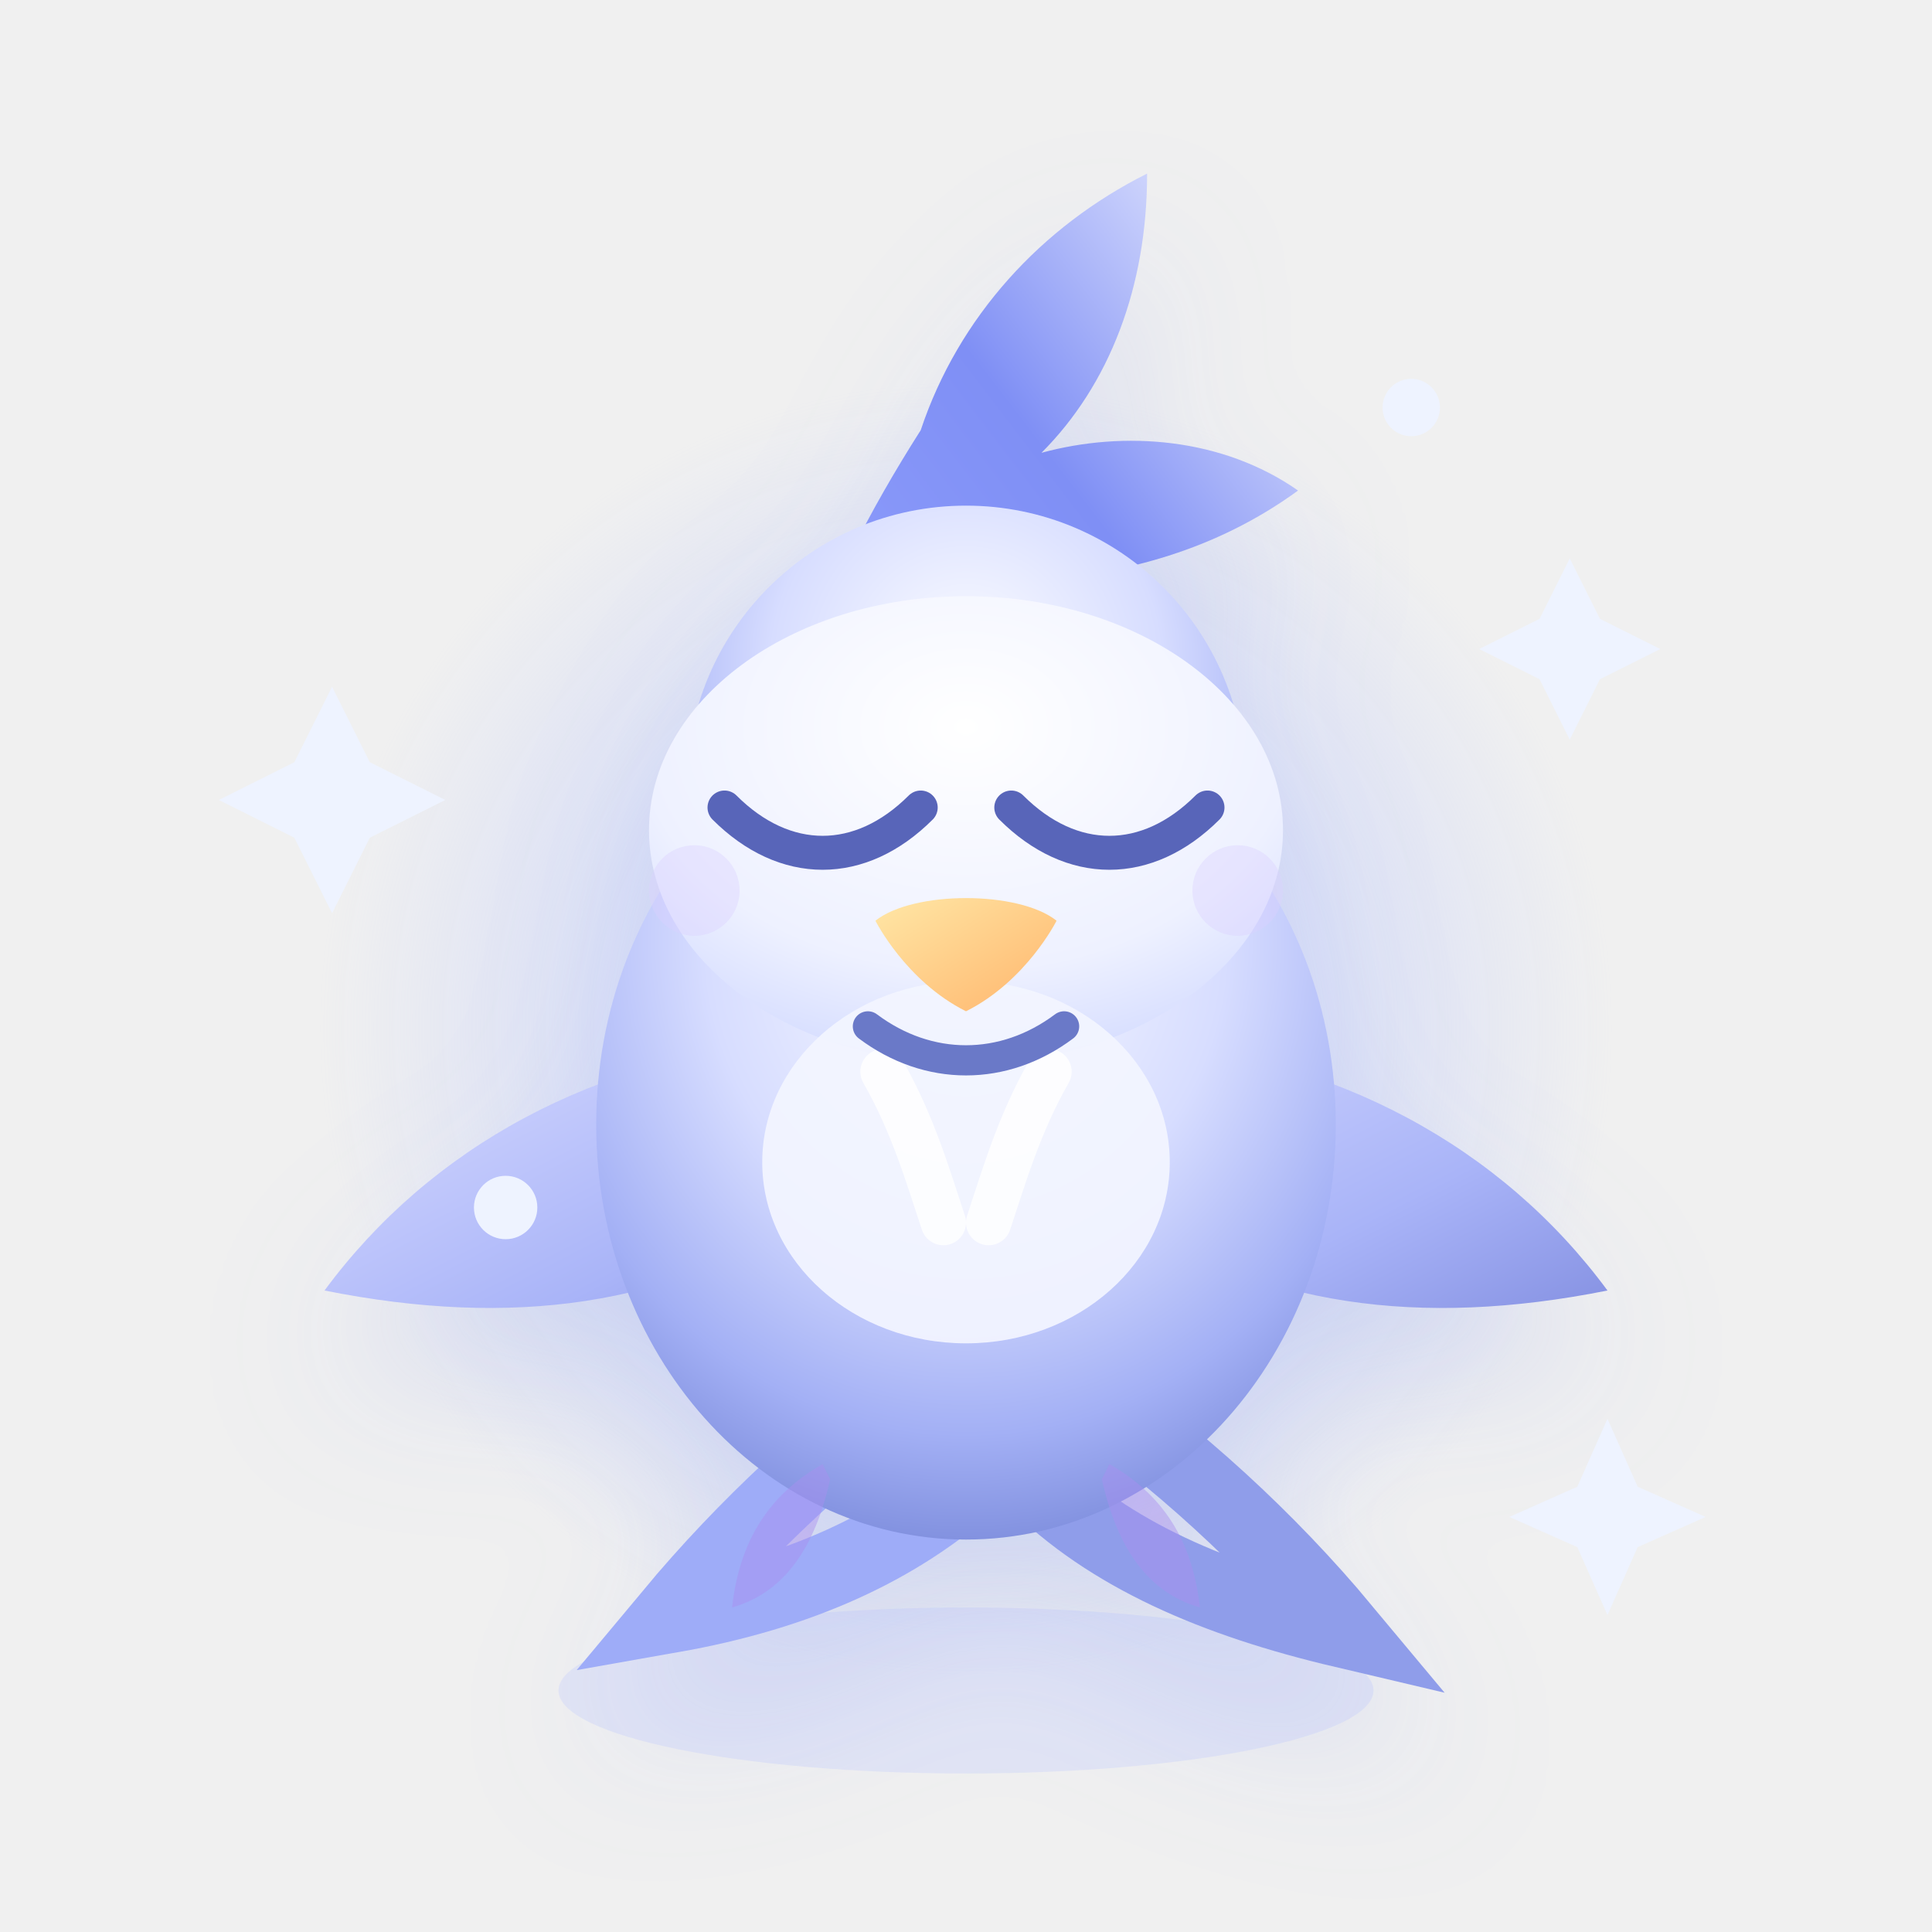
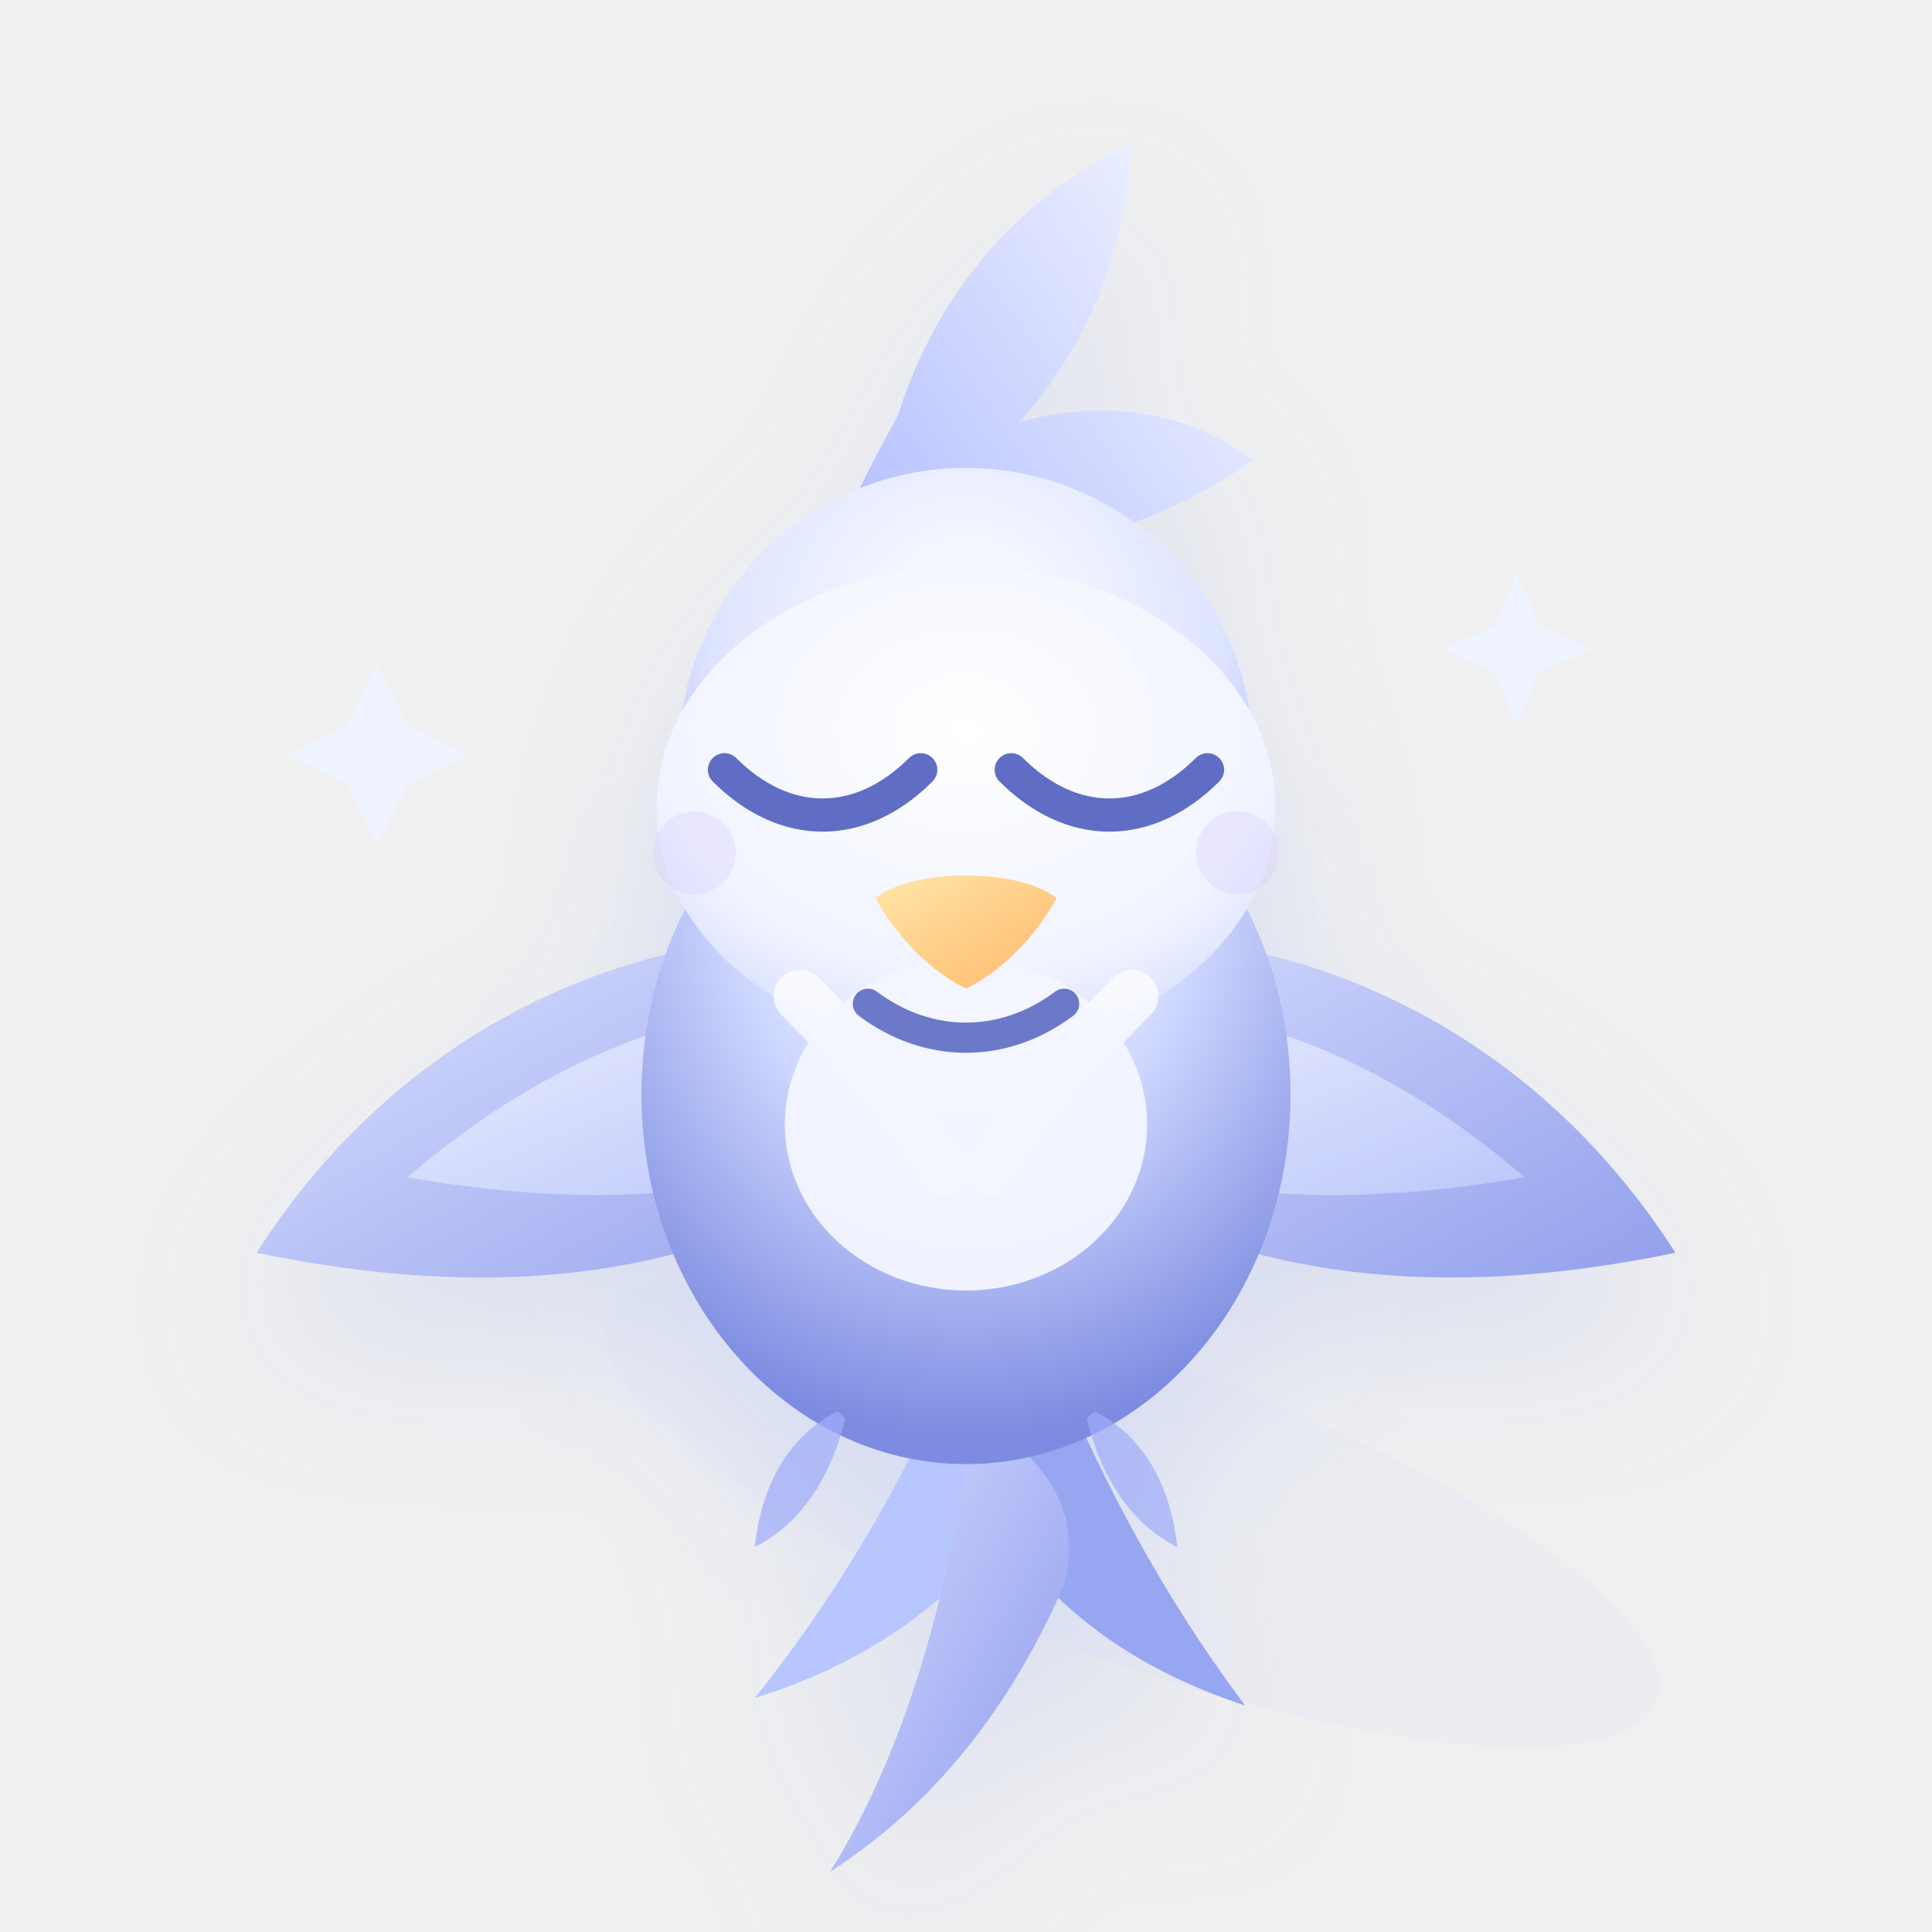
<svg xmlns="http://www.w3.org/2000/svg" width="256" height="256" viewBox="0 0 256 256" role="img" aria-label="Uyuyan Anka maskotu">
  <defs>
-     <radialGradient id="sleepAura" cx="50%" cy="48%" r="46%">
-       <stop offset="0%" stop-color="#f0f4ff" stop-opacity="0.96" />
-       <stop offset="58%" stop-color="#b8c6ff" stop-opacity="0.36" />
-       <stop offset="100%" stop-color="#b8c6ff" stop-opacity="0" />
+     <radialGradient id="sleepAura" cx="50%" cy="52%" r="42%">
+       <stop offset="0%" stop-color="#eef3ff" stop-opacity="0.38" />
+       <stop offset="62%" stop-color="#c7d2ff" stop-opacity="0.1" />
+       <stop offset="100%" stop-color="#c7d2ff" stop-opacity="0" />
    </radialGradient>
-     <radialGradient id="sleepBody" cx="50%" cy="28%" r="76%">
+     <radialGradient id="sleepHead" cx="50%" cy="28%" r="72%">
+       <stop offset="0%" stop-color="#ffffff" />
+       <stop offset="62%" stop-color="#dde4ff" />
+       <stop offset="100%" stop-color="#a4b1f4" />
+     </radialGradient>
+     <radialGradient id="sleepBody" cx="50%" cy="22%" r="74%">
      <stop offset="0%" stop-color="#fbfcff" />
-       <stop offset="46%" stop-color="#d7ddff" />
-       <stop offset="78%" stop-color="#a3b0f5" />
-       <stop offset="100%" stop-color="#7888d9" />
+       <stop offset="48%" stop-color="#cfd8ff" />
+       <stop offset="100%" stop-color="#7d8ce1" />
    </radialGradient>
-     <radialGradient id="sleepFace" cx="50%" cy="28%" r="72%">
+     <radialGradient id="sleepFace" cx="50%" cy="34%" r="70%">
      <stop offset="0%" stop-color="#ffffff" />
-       <stop offset="72%" stop-color="#eef1ff" />
-       <stop offset="100%" stop-color="#d7deff" />
+       <stop offset="72%" stop-color="#f1f4ff" />
+       <stop offset="100%" stop-color="#d5dcff" />
    </radialGradient>
-     <linearGradient id="sleepWingOuter" x1="0%" y1="0%" x2="100%" y2="100%">
-       <stop offset="0%" stop-color="#d9dcff" />
-       <stop offset="58%" stop-color="#a9b4f8" />
-       <stop offset="100%" stop-color="#7b87dc" />
+     <linearGradient id="sleepWing" x1="0%" y1="0%" x2="100%" y2="100%">
+       <stop offset="0%" stop-color="#dce2ff" />
+       <stop offset="100%" stop-color="#8a98ea" />
+     </linearGradient>
+     <linearGradient id="sleepWingInner" x1="0%" y1="0%" x2="100%" y2="100%">
+       <stop offset="0%" stop-color="#f2f4ff" />
+       <stop offset="100%" stop-color="#c2cdfd" />
    </linearGradient>
    <linearGradient id="sleepCrest" x1="0%" y1="100%" x2="100%" y2="0%">
-       <stop offset="0%" stop-color="#95a4ff" />
-       <stop offset="55%" stop-color="#7f8ff5" />
-       <stop offset="100%" stop-color="#f2f4ff" />
+       <stop offset="0%" stop-color="#9ba9ff" />
+       <stop offset="100%" stop-color="#f7f9ff" />
+     </linearGradient>
+     <linearGradient id="sleepTail" x1="0%" y1="0%" x2="100%" y2="100%">
+       <stop offset="0%" stop-color="#d8deff" />
+       <stop offset="100%" stop-color="#8d9aed" />
    </linearGradient>
    <linearGradient id="sleepBeak" x1="0%" y1="0%" x2="100%" y2="100%">
-       <stop offset="0%" stop-color="#ffe7a6" />
-       <stop offset="100%" stop-color="#ffb56c" />
+       <stop offset="0%" stop-color="#ffe7a9" />
+       <stop offset="100%" stop-color="#ffb76a" />
    </linearGradient>
    <filter id="sleepShadow" x="-40%" y="-40%" width="180%" height="180%">
-       <feDropShadow dx="0" dy="10" stdDeviation="10" flood-color="#8da0f0" flood-opacity="0.24" />
+       <feDropShadow dx="0" dy="10" stdDeviation="10" flood-color="#95a7f2" flood-opacity="0.2" />
    </filter>
    <style>
      .sleep-float {
        transform-origin: 128px 136px;
-         animation: sleepFloat 6.4s ease-in-out infinite;
+         animation: sleepFloat 6.6s ease-in-out infinite;
      }
-       .sleep-wing-left,
-       .sleep-wing-right {
-         transform-box: fill-box;
-         animation: sleepWing 5.2s ease-in-out infinite;
-       }
-       .sleep-wing-left { transform-origin: right center; }
-       .sleep-wing-right {
-         transform-origin: left center;
-         animation-name: sleepWingRight;
+       .sleep-glow {
+         transform-origin: 128px 144px;
+         animation: sleepGlow 5.2s ease-in-out infinite;
      }
      .sleep-star {
        animation: sleepStar 4.8s ease-in-out infinite;
        transform-origin: center;
      }
-       .sleep-star.delay { animation-delay: 1.4s; }
-       .sleep-star.delay2 { animation-delay: 2.4s; }
-       .sleep-glow {
-         transform-origin: 128px 136px;
-         animation: sleepGlow 4.8s ease-in-out infinite;
-       }
+       .sleep-star.delay { animation-delay: 1.5s; }
      @keyframes sleepFloat {
        0%, 100% { transform: translateY(0px); }
        50% { transform: translateY(-6px); }
      }
-       @keyframes sleepWing {
-         0%, 100% { transform: rotate(0deg); }
-         50% { transform: rotate(-4deg); }
-       }
-       @keyframes sleepWingRight {
-         0%, 100% { transform: rotate(0deg); }
-         50% { transform: rotate(4deg); }
-       }
      @keyframes sleepGlow {
-         0%, 100% { opacity: 0.34; transform: scale(0.97); }
-         50% { opacity: 0.82; transform: scale(1.04); }
+         0%, 100% { opacity: 0.28; transform: scale(0.98); }
+         50% { opacity: 0.7; transform: scale(1.04); }
      }
      @keyframes sleepStar {
-         0%, 100% { opacity: 0.24; transform: scale(0.82); }
-         50% { opacity: 1; transform: scale(1.06); }
+         0%, 100% { opacity: 0.2; transform: scale(0.84); }
+         50% { opacity: 0.86; transform: scale(1.02); }
      }
    </style>
  </defs>
-   <circle class="sleep-glow" cx="128" cy="140" r="92" fill="url(#sleepAura)" />
-   <ellipse cx="128" cy="224" rx="54" ry="11" fill="#bcc7ff" opacity="0.28" />
+   <circle class="sleep-glow" cx="128" cy="148" r="84" fill="url(#sleepAura)" />
+   <ellipse cx="150" cy="200" rx="74" ry="20" fill="#cad5ff" opacity="0.1" transform="rotate(20 150 200)" />
  <g class="sleep-float" filter="url(#sleepShadow)">
-     <path d="M122 57c5-15 16-27 30-34 0 15-5 28-14 37 11-3 24-2 34 5-11 8-23 11-35 12 13 4 22 12 28 24-16 0-29-5-40-17-1 10-8 20-21 29-2-16 4-34 18-56z" fill="url(#sleepCrest)" />
-     <g class="sleep-wing-left">
-       <path d="M105 138c-26 2-48 14-62 33 25 5 46 2 64-10 4 9 11 16 20 21 2-24-2-41-22-44z" fill="url(#sleepWingOuter)" />
-     </g>
-     <g class="sleep-wing-right">
-       <path d="M151 138c26 2 48 14 62 33-25 5-46 2-64-10-4 9-11 16-20 21-2-24 2-41 22-44z" fill="url(#sleepWingOuter)" />
-     </g>
-     <path d="M122 183c-12 9-23 19-33 31 17-3 30-9 40-18" fill="none" stroke="#9eacf8" stroke-linecap="round" stroke-width="10" />
-     <path d="M143 184c13 9 25 20 35 32-17-4-31-10-41-20" fill="none" stroke="#8f9dea" stroke-linecap="round" stroke-width="10" />
-     <ellipse cx="128" cy="149" rx="49" ry="55" fill="url(#sleepBody)" />
-     <circle cx="128" cy="104" r="37" fill="url(#sleepBody)" />
-     <ellipse cx="128" cy="110" rx="42" ry="31" fill="url(#sleepFace)" />
-     <ellipse cx="128" cy="154" rx="27" ry="24" fill="#f3f5ff" opacity="0.92" />
-     <path d="M117 142c4 7 6 14 8 20" fill="none" stroke="#ffffff" stroke-linecap="round" stroke-width="6" opacity="0.82" />
-     <path d="M139 142c-4 7-6 14-8 20" fill="none" stroke="#ffffff" stroke-linecap="round" stroke-width="6" opacity="0.82" />
-     <path d="M96 107c8 8 18 8 26 0" fill="none" stroke="#5965b9" stroke-linecap="round" stroke-width="4.5" />
-     <path d="M134 107c8 8 18 8 26 0" fill="none" stroke="#5965b9" stroke-linecap="round" stroke-width="4.5" />
-     <circle cx="92" cy="118" r="6" fill="#d9cfff" opacity="0.38" />
-     <circle cx="164" cy="118" r="6" fill="#d9cfff" opacity="0.38" />
-     <path d="M116 122c5-4 19-4 24 0 0 0-4 8-12 12-8-4-12-12-12-12z" fill="url(#sleepBeak)" />
-     <path d="M115 136c8 6 18 6 26 0" fill="none" stroke="#6b79c8" stroke-linecap="round" stroke-width="4" />
-     <g fill="#a88ef0" opacity="0.45">
-       <path d="M110 196c-2 9-6 15-13 17 1-9 5-15 12-19" />
-       <path d="M146 196c2 9 6 15 13 17-1-9-5-15-12-19" />
+     <path d="M119 55c5-16 16-29 31-36-1 15-6 27-15 37 10-3 22-2 31 5-10 7-21 11-33 12 13 4 22 11 28 22-15 0-28-5-38-16-2 10-8 20-19 29-2-17 4-33 15-53z" fill="url(#sleepCrest)" />
+     <path d="M104 124c-29 2-54 17-70 42 29 6 54 4 76-8 5 10 12 17 22 21 1-27-4-46-28-55z" fill="url(#sleepWing)" />
+     <path d="M107 133c-20 1-38 10-53 23 23 4 43 3 59-4" fill="url(#sleepWingInner)" opacity="0.82" />
+     <path d="M152 124c29 2 54 17 70 42-29 6-54 4-76-8-5 10-12 17-22 21-1-27 4-46 28-55z" fill="url(#sleepWing)" />
+     <path d="M149 133c20 1 38 10 53 23-23 4-43 3-59-4" fill="url(#sleepWingInner)" opacity="0.82" />
+     <path d="M128 177c-7 17-16 33-28 48 13-4 24-11 32-21 3-8 2-15-4-27z" fill="#b8c6ff" />
+     <path d="M138 177c7 17 15 33 27 49-12-4-22-10-30-20-3-8-2-15 3-29z" fill="#97a6f1" />
+     <path d="M129 187c-3 24-9 45-19 61 14-9 24-22 31-38 2-8 0-15-12-23z" fill="url(#sleepTail)" />
+     <ellipse cx="128" cy="145" rx="43" ry="49" fill="url(#sleepBody)" />
+     <circle cx="128" cy="100" r="38" fill="url(#sleepHead)" />
+     <ellipse cx="128" cy="107" rx="41" ry="32" fill="url(#sleepFace)" />
+     <path d="M106 132c7 7 14 15 19 23" fill="none" stroke="#ffffff" stroke-linecap="round" stroke-width="7" opacity="0.75" />
+     <path d="M150 132c-7 7-14 15-19 23" fill="none" stroke="#ffffff" stroke-linecap="round" stroke-width="7" opacity="0.75" />
+     <ellipse cx="128" cy="149" rx="24" ry="22" fill="#f4f6ff" opacity="0.94" />
+     <path d="M96 102c8 8 18 8 26 0" fill="none" stroke="#5e6dc4" stroke-linecap="round" stroke-width="4.4" />
+     <path d="M134 102c8 8 18 8 26 0" fill="none" stroke="#5e6dc4" stroke-linecap="round" stroke-width="4.4" />
+     <circle cx="92" cy="113" r="5.5" fill="#d7ceff" opacity="0.34" />
+     <circle cx="164" cy="113" r="5.5" fill="#d7ceff" opacity="0.34" />
+     <path d="M116 119c5-4 19-4 24 0 0 0-4 8-12 12-8-4-12-12-12-12z" fill="url(#sleepBeak)" />
+     <path d="M115 133c8 6 18 6 26 0" fill="none" stroke="#6c79c9" stroke-linecap="round" stroke-width="4" />
+     <g fill="#9eacf8" opacity="0.72">
+       <path d="M112 188c-2 8-6 14-12 17 1-9 5-15 11-18" />
+       <path d="M144 188c2 8 6 14 12 17-1-9-5-15-11-18" />
    </g>
  </g>
  <g fill="#eef3ff">
-     <path class="sleep-star" d="M44 91l5 10 10 5-10 5-5 10-5-10-10-5 10-5z" />
-     <path class="sleep-star delay" d="M208 74l4 8 8 4-8 4-4 8-4-8-8-4 8-4z" />
-     <path class="sleep-star delay2" d="M213 188l4 9 9 4-9 4-4 9-4-9-9-4 9-4z" />
-     <circle class="sleep-star delay" cx="67" cy="160" r="4.2" />
-     <circle class="sleep-star delay2" cx="187" cy="54" r="3.8" />
+     <path class="sleep-star" d="M50 88l4 8 8 4-8 4-4 8-4-8-8-4 8-4z" />
+     <path class="sleep-star delay" d="M201 76l3 7 7 3-7 3-3 7-3-7-7-3 7-3z" />
  </g>
</svg>
